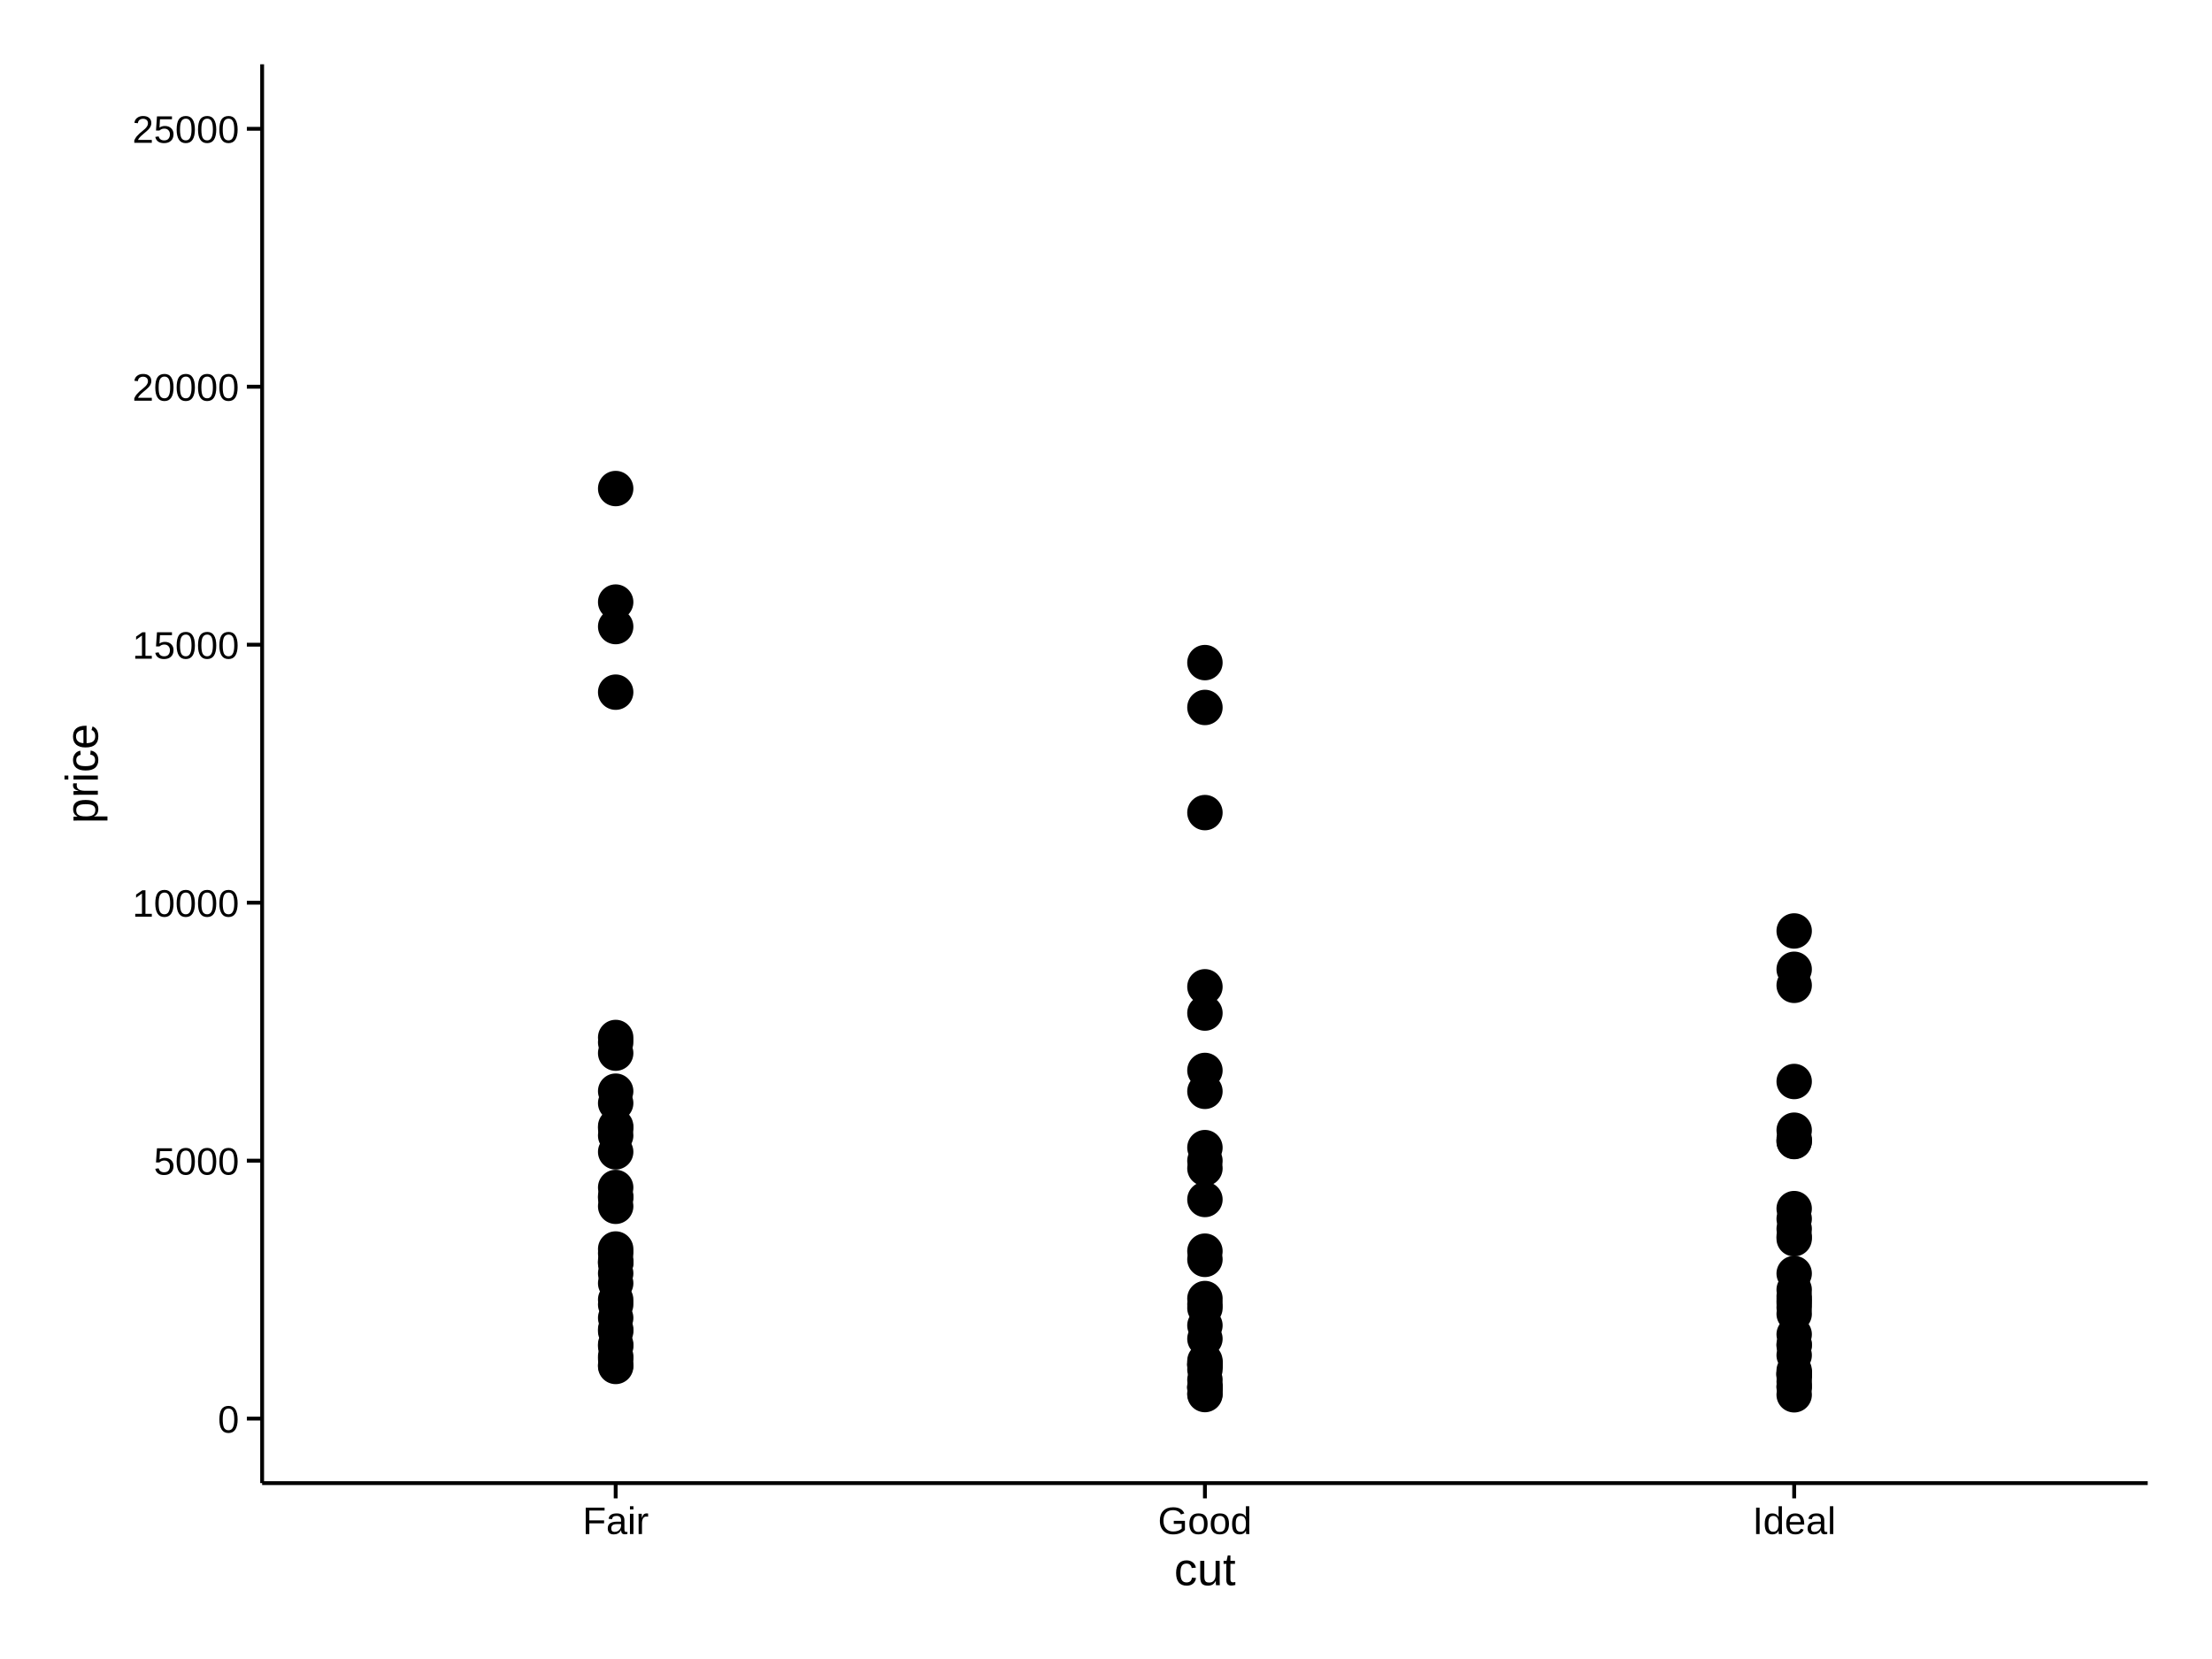
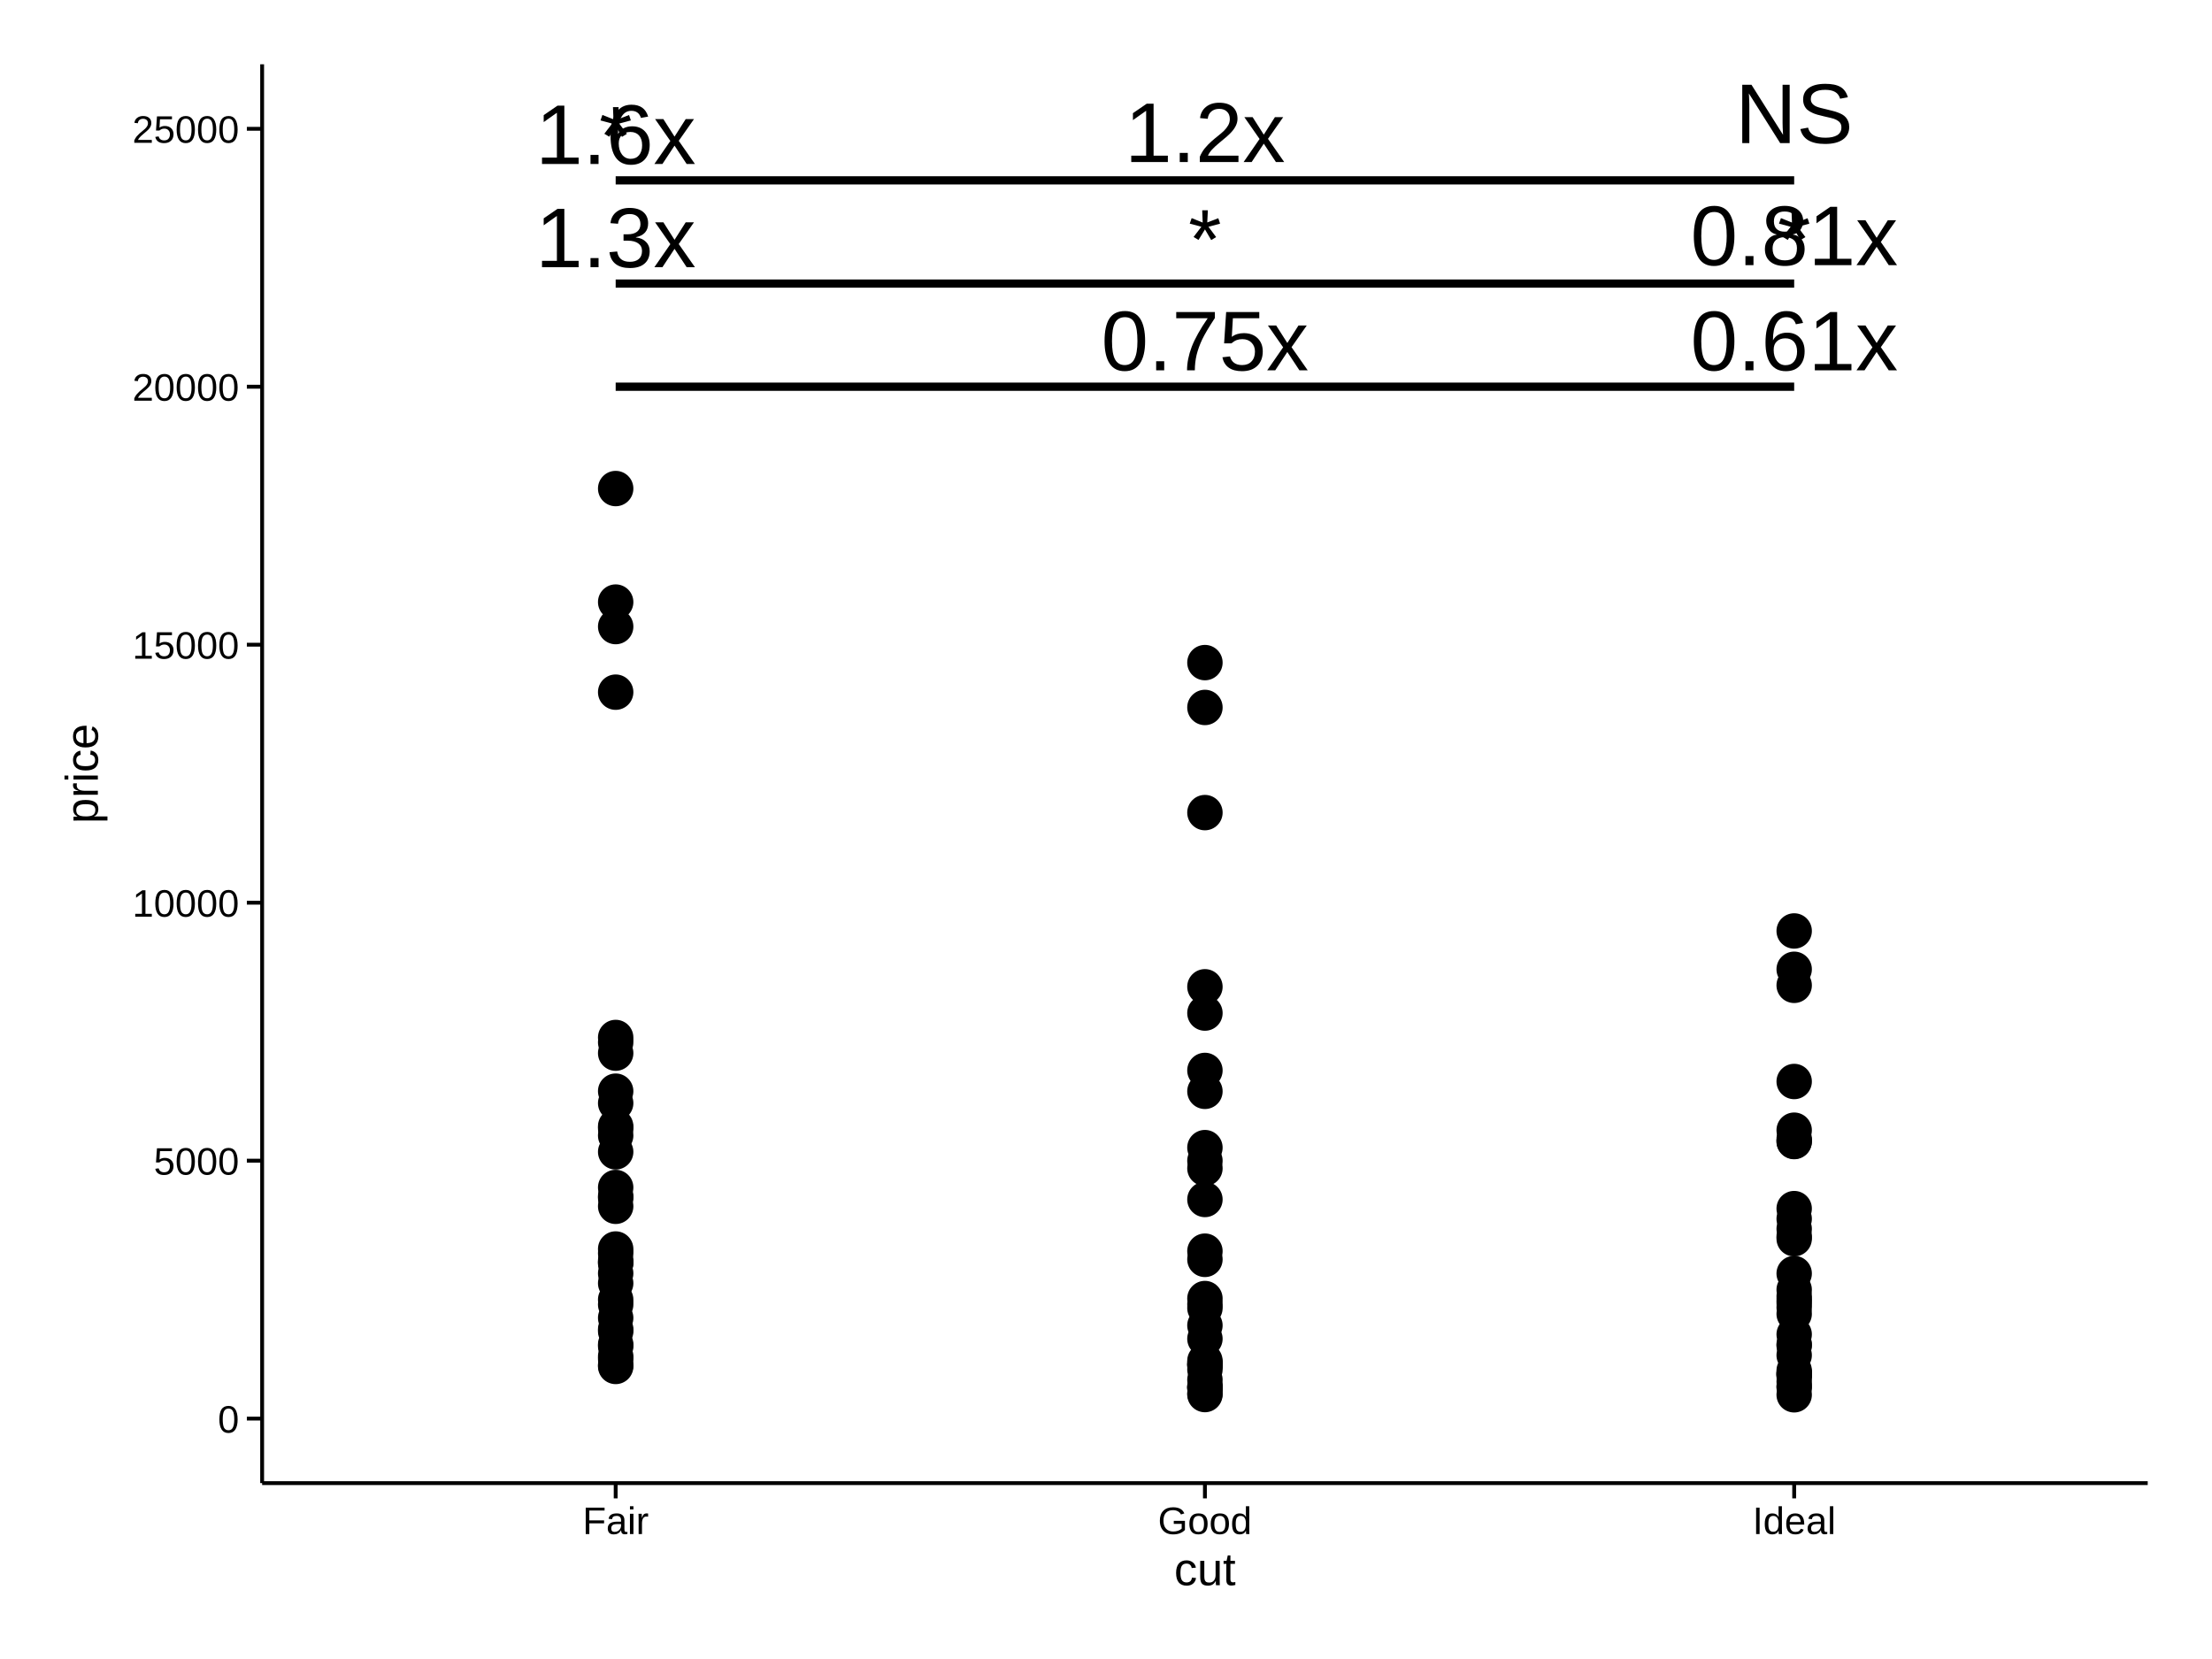
<svg xmlns="http://www.w3.org/2000/svg" class="svglite" width="288.00pt" height="216.00pt" viewBox="0 0 288.00 216.00">
  <defs>
    <style type="text/css">
    .svglite line, .svglite polyline, .svglite polygon, .svglite path, .svglite rect, .svglite circle {
      fill: none;
      stroke: #000000;
      stroke-linecap: round;
      stroke-linejoin: round;
      stroke-miterlimit: 10.00;
    }
    .svglite text {
      white-space: pre;
    }
  </style>
  </defs>
  <rect width="100%" height="100%" style="stroke: none; fill: none;" />
  <defs>
    <clipPath id="cpMC4wMHwyODguMDB8MC4wMHwyMTYuMDA=">
      <rect x="0.00" y="0.00" width="288.00" height="216.00" />
    </clipPath>
  </defs>
  <g clip-path="url(#cpMC4wMHwyODguMDB8MC4wMHwyMTYuMDA=)">
</g>
  <defs>
    <clipPath id="cpMzQuMTN8Mjc5LjYzfDguMzd8MTkzLjEw">
      <rect x="34.13" y="8.37" width="245.50" height="184.73" />
    </clipPath>
  </defs>
  <g clip-path="url(#cpMzQuMTN8Mjc5LjYzfDguMzd8MTkzLjEw)">
    <circle cx="80.16" cy="164.37" r="1.95" style="stroke-width: 0.71; fill: #000000;" />
    <circle cx="156.88" cy="105.80" r="1.95" style="stroke-width: 0.71; fill: #000000;" />
    <circle cx="233.60" cy="171.07" r="1.95" style="stroke-width: 0.71; fill: #000000;" />
    <circle cx="233.60" cy="121.21" r="1.95" style="stroke-width: 0.71; fill: #000000;" />
    <circle cx="233.60" cy="167.92" r="1.95" style="stroke-width: 0.71; fill: #000000;" />
    <circle cx="80.16" cy="90.12" r="1.95" style="stroke-width: 0.71; fill: #000000;" />
    <circle cx="156.88" cy="179.65" r="1.95" style="stroke-width: 0.71; fill: #000000;" />
    <circle cx="156.88" cy="177.79" r="1.95" style="stroke-width: 0.71; fill: #000000;" />
    <circle cx="233.60" cy="147.15" r="1.95" style="stroke-width: 0.71; fill: #000000;" />
    <circle cx="80.16" cy="173.34" r="1.95" style="stroke-width: 0.71; fill: #000000;" />
    <circle cx="156.88" cy="131.90" r="1.95" style="stroke-width: 0.71; fill: #000000;" />
    <circle cx="80.16" cy="163.17" r="1.95" style="stroke-width: 0.71; fill: #000000;" />
    <circle cx="233.60" cy="173.73" r="1.95" style="stroke-width: 0.71; fill: #000000;" />
    <circle cx="233.60" cy="179.25" r="1.95" style="stroke-width: 0.71; fill: #000000;" />
    <circle cx="156.88" cy="180.59" r="1.95" style="stroke-width: 0.71; fill: #000000;" />
    <circle cx="156.88" cy="181.57" r="1.95" style="stroke-width: 0.71; fill: #000000;" />
    <circle cx="233.60" cy="169.66" r="1.95" style="stroke-width: 0.71; fill: #000000;" />
    <circle cx="80.16" cy="177.91" r="1.95" style="stroke-width: 0.71; fill: #000000;" />
    <circle cx="233.60" cy="170.23" r="1.95" style="stroke-width: 0.71; fill: #000000;" />
    <circle cx="80.16" cy="164.48" r="1.95" style="stroke-width: 0.71; fill: #000000;" />
    <circle cx="156.88" cy="177.45" r="1.95" style="stroke-width: 0.71; fill: #000000;" />
    <circle cx="156.88" cy="162.90" r="1.95" style="stroke-width: 0.71; fill: #000000;" />
    <circle cx="80.16" cy="176.93" r="1.95" style="stroke-width: 0.71; fill: #000000;" />
    <circle cx="156.88" cy="156.17" r="1.95" style="stroke-width: 0.71; fill: #000000;" />
    <circle cx="80.16" cy="78.39" r="1.95" style="stroke-width: 0.71; fill: #000000;" />
    <circle cx="233.60" cy="179.89" r="1.95" style="stroke-width: 0.71; fill: #000000;" />
    <circle cx="156.88" cy="151.13" r="1.95" style="stroke-width: 0.71; fill: #000000;" />
    <circle cx="80.16" cy="142.07" r="1.95" style="stroke-width: 0.71; fill: #000000;" />
    <circle cx="233.60" cy="169.25" r="1.95" style="stroke-width: 0.71; fill: #000000;" />
    <circle cx="80.16" cy="175.29" r="1.95" style="stroke-width: 0.71; fill: #000000;" />
    <circle cx="233.60" cy="128.29" r="1.95" style="stroke-width: 0.71; fill: #000000;" />
    <circle cx="80.16" cy="146.64" r="1.95" style="stroke-width: 0.71; fill: #000000;" />
    <circle cx="156.88" cy="149.42" r="1.95" style="stroke-width: 0.71; fill: #000000;" />
    <circle cx="156.88" cy="169.07" r="1.95" style="stroke-width: 0.71; fill: #000000;" />
    <circle cx="233.60" cy="140.81" r="1.95" style="stroke-width: 0.71; fill: #000000;" />
    <circle cx="80.16" cy="143.63" r="1.95" style="stroke-width: 0.71; fill: #000000;" />
    <circle cx="233.60" cy="165.81" r="1.95" style="stroke-width: 0.71; fill: #000000;" />
    <circle cx="233.60" cy="148.29" r="1.95" style="stroke-width: 0.71; fill: #000000;" />
    <circle cx="233.60" cy="178.91" r="1.95" style="stroke-width: 0.71; fill: #000000;" />
    <circle cx="80.16" cy="135.08" r="1.95" style="stroke-width: 0.71; fill: #000000;" />
    <circle cx="233.60" cy="158.69" r="1.95" style="stroke-width: 0.71; fill: #000000;" />
    <circle cx="156.88" cy="180.75" r="1.95" style="stroke-width: 0.71; fill: #000000;" />
    <circle cx="80.16" cy="147.85" r="1.95" style="stroke-width: 0.71; fill: #000000;" />
    <circle cx="156.88" cy="163.97" r="1.95" style="stroke-width: 0.71; fill: #000000;" />
    <circle cx="80.16" cy="169.85" r="1.95" style="stroke-width: 0.71; fill: #000000;" />
    <circle cx="80.16" cy="177.72" r="1.95" style="stroke-width: 0.71; fill: #000000;" />
    <circle cx="233.60" cy="148.63" r="1.95" style="stroke-width: 0.71; fill: #000000;" />
    <circle cx="80.16" cy="135.71" r="1.95" style="stroke-width: 0.71; fill: #000000;" />
    <circle cx="233.60" cy="126.20" r="1.95" style="stroke-width: 0.71; fill: #000000;" />
    <circle cx="156.88" cy="152.12" r="1.95" style="stroke-width: 0.71; fill: #000000;" />
    <circle cx="156.88" cy="139.37" r="1.95" style="stroke-width: 0.71; fill: #000000;" />
    <circle cx="80.16" cy="169.21" r="1.95" style="stroke-width: 0.71; fill: #000000;" />
    <circle cx="156.88" cy="177.64" r="1.95" style="stroke-width: 0.71; fill: #000000;" />
    <circle cx="233.60" cy="178.45" r="1.95" style="stroke-width: 0.71; fill: #000000;" />
    <circle cx="80.16" cy="164.14" r="1.95" style="stroke-width: 0.71; fill: #000000;" />
    <circle cx="156.88" cy="177.18" r="1.95" style="stroke-width: 0.71; fill: #000000;" />
    <circle cx="233.60" cy="178.91" r="1.95" style="stroke-width: 0.71; fill: #000000;" />
    <circle cx="80.16" cy="162.62" r="1.95" style="stroke-width: 0.71; fill: #000000;" />
    <circle cx="80.16" cy="157.06" r="1.95" style="stroke-width: 0.71; fill: #000000;" />
    <circle cx="233.60" cy="180.63" r="1.95" style="stroke-width: 0.71; fill: #000000;" />
    <circle cx="156.88" cy="180.47" r="1.95" style="stroke-width: 0.71; fill: #000000;" />
    <circle cx="156.88" cy="172.57" r="1.95" style="stroke-width: 0.71; fill: #000000;" />
    <circle cx="80.16" cy="146.92" r="1.95" style="stroke-width: 0.71; fill: #000000;" />
    <circle cx="80.16" cy="154.61" r="1.95" style="stroke-width: 0.71; fill: #000000;" />
    <circle cx="80.16" cy="171.59" r="1.95" style="stroke-width: 0.71; fill: #000000;" />
    <circle cx="80.16" cy="165.79" r="1.95" style="stroke-width: 0.71; fill: #000000;" />
    <circle cx="233.60" cy="175.02" r="1.95" style="stroke-width: 0.71; fill: #000000;" />
    <circle cx="80.16" cy="63.61" r="1.95" style="stroke-width: 0.71; fill: #000000;" />
    <circle cx="156.88" cy="181.41" r="1.95" style="stroke-width: 0.71; fill: #000000;" />
    <circle cx="80.16" cy="155.97" r="1.95" style="stroke-width: 0.71; fill: #000000;" />
    <circle cx="233.60" cy="168.78" r="1.95" style="stroke-width: 0.71; fill: #000000;" />
    <circle cx="156.88" cy="177.70" r="1.95" style="stroke-width: 0.71; fill: #000000;" />
    <circle cx="233.60" cy="176.45" r="1.95" style="stroke-width: 0.71; fill: #000000;" />
    <circle cx="156.88" cy="174.31" r="1.95" style="stroke-width: 0.71; fill: #000000;" />
    <circle cx="156.88" cy="169.82" r="1.95" style="stroke-width: 0.71; fill: #000000;" />
    <circle cx="80.16" cy="173.06" r="1.95" style="stroke-width: 0.71; fill: #000000;" />
    <circle cx="80.16" cy="167.08" r="1.95" style="stroke-width: 0.71; fill: #000000;" />
    <circle cx="233.60" cy="160.96" r="1.95" style="stroke-width: 0.71; fill: #000000;" />
    <circle cx="80.16" cy="149.97" r="1.95" style="stroke-width: 0.71; fill: #000000;" />
    <circle cx="233.60" cy="157.36" r="1.95" style="stroke-width: 0.71; fill: #000000;" />
    <circle cx="156.88" cy="178.30" r="1.95" style="stroke-width: 0.71; fill: #000000;" />
    <circle cx="156.88" cy="170.31" r="1.95" style="stroke-width: 0.71; fill: #000000;" />
    <circle cx="233.60" cy="161.28" r="1.95" style="stroke-width: 0.71; fill: #000000;" />
    <circle cx="233.60" cy="175.20" r="1.95" style="stroke-width: 0.71; fill: #000000;" />
    <circle cx="80.16" cy="137.12" r="1.95" style="stroke-width: 0.71; fill: #000000;" />
    <circle cx="233.60" cy="178.72" r="1.95" style="stroke-width: 0.71; fill: #000000;" />
    <circle cx="156.88" cy="180.70" r="1.95" style="stroke-width: 0.71; fill: #000000;" />
    <circle cx="233.60" cy="180.49" r="1.95" style="stroke-width: 0.71; fill: #000000;" />
    <circle cx="80.16" cy="176.59" r="1.95" style="stroke-width: 0.71; fill: #000000;" />
    <circle cx="233.60" cy="160.00" r="1.95" style="stroke-width: 0.71; fill: #000000;" />
    <circle cx="156.88" cy="128.48" r="1.95" style="stroke-width: 0.71; fill: #000000;" />
    <circle cx="156.88" cy="86.27" r="1.95" style="stroke-width: 0.71; fill: #000000;" />
    <circle cx="233.60" cy="148.59" r="1.95" style="stroke-width: 0.71; fill: #000000;" />
    <circle cx="233.60" cy="181.60" r="1.95" style="stroke-width: 0.71; fill: #000000;" />
    <circle cx="80.16" cy="175.03" r="1.95" style="stroke-width: 0.71; fill: #000000;" />
    <circle cx="233.60" cy="178.97" r="1.95" style="stroke-width: 0.71; fill: #000000;" />
    <circle cx="156.88" cy="92.11" r="1.95" style="stroke-width: 0.71; fill: #000000;" />
    <circle cx="80.16" cy="155.74" r="1.95" style="stroke-width: 0.71; fill: #000000;" />
    <circle cx="80.16" cy="81.58" r="1.95" style="stroke-width: 0.71; fill: #000000;" />
    <circle cx="156.88" cy="142.09" r="1.95" style="stroke-width: 0.71; fill: #000000;" />
+     <line x1="80.16" y1="50.35" x2="233.60" y2="50.35" style="stroke-width: 1.07; stroke-linecap: butt;" />
+     <text x="156.88" y="34.98" text-anchor="middle" style="font-size: 11.04px; font-family: &quot;Liberation Sans&quot;;" textLength="5.52px" lengthAdjust="spacingAndGlyphs">*</text>
+     <text x="156.88" y="48.22" text-anchor="middle" style="font-size: 11.04px; font-family: &quot;Liberation Sans&quot;;" textLength="31.10px" lengthAdjust="spacingAndGlyphs">0.75x</text>
+     <text x="233.60" y="34.98" text-anchor="middle" style="font-size: 11.04px; font-family: &quot;Liberation Sans&quot;;" textLength="5.52px" lengthAdjust="spacingAndGlyphs">*</text>
+     <text x="233.60" y="48.22" text-anchor="middle" style="font-size: 11.04px; font-family: &quot;Liberation Sans&quot;;" textLength="31.10px" lengthAdjust="spacingAndGlyphs">0.61x</text>
+     <line x1="80.16" y1="36.92" x2="233.60" y2="36.92" style="stroke-width: 1.07; stroke-linecap: butt;" />
+     <text x="80.16" y="21.54" text-anchor="middle" style="font-size: 11.04px; font-family: &quot;Liberation Sans&quot;;" textLength="5.52px" lengthAdjust="spacingAndGlyphs">*</text>
+     <text x="80.16" y="34.79" text-anchor="middle" style="font-size: 11.04px; font-family: &quot;Liberation Sans&quot;;" textLength="24.08px" lengthAdjust="spacingAndGlyphs">1.3x</text>
+     <text x="233.60" y="18.63" text-anchor="middle" style="font-size: 11.04px; font-family: &quot;Liberation Sans&quot;;" textLength="15.25px" lengthAdjust="spacingAndGlyphs">NS</text>
+     <text x="233.60" y="34.52" text-anchor="middle" style="font-size: 11.04px; font-family: &quot;Liberation Sans&quot;;" textLength="31.10px" lengthAdjust="spacingAndGlyphs">0.81x</text>
+     <line x1="80.16" y1="23.48" x2="233.60" y2="23.48" style="stroke-width: 1.07; stroke-linecap: butt;" />
+     <text x="80.16" y="8.11" text-anchor="middle" style="font-size: 11.04px; font-family: &quot;Liberation Sans&quot;;" textLength="5.52px" lengthAdjust="spacingAndGlyphs">*</text>
+     <text x="80.16" y="21.35" text-anchor="middle" style="font-size: 11.04px; font-family: &quot;Liberation Sans&quot;;" textLength="24.08px" lengthAdjust="spacingAndGlyphs">1.6x</text>
+     <text x="156.88" y="5.19" text-anchor="middle" style="font-size: 11.04px; font-family: &quot;Liberation Sans&quot;;" textLength="15.25px" lengthAdjust="spacingAndGlyphs">NS</text>
+     <text x="156.88" y="21.09" text-anchor="middle" style="font-size: 11.04px; font-family: &quot;Liberation Sans&quot;;" textLength="24.08px" lengthAdjust="spacingAndGlyphs">1.2x</text>
  </g>
  <g clip-path="url(#cpMC4wMHwyODguMDB8MC4wMHwyMTYuMDA=)">
    <polyline points="34.13,193.10 34.13,8.37 " style="stroke-width: 0.50; stroke-linecap: butt;" />
    <text x="31.14" y="186.53" text-anchor="end" style="font-size: 5.00px; font-family: &quot;Liberation Sans&quot;;" textLength="3.18px" lengthAdjust="spacingAndGlyphs">0</text>
    <text x="31.14" y="152.94" text-anchor="end" style="font-size: 5.00px; font-family: &quot;Liberation Sans&quot;;" textLength="12.73px" lengthAdjust="spacingAndGlyphs">5000</text>
    <text x="31.14" y="119.35" text-anchor="end" style="font-size: 5.00px; font-family: &quot;Liberation Sans&quot;;" textLength="15.91px" lengthAdjust="spacingAndGlyphs">10000</text>
    <text x="31.14" y="85.76" text-anchor="end" style="font-size: 5.00px; font-family: &quot;Liberation Sans&quot;;" textLength="15.91px" lengthAdjust="spacingAndGlyphs">15000</text>
    <text x="31.14" y="52.17" text-anchor="end" style="font-size: 5.00px; font-family: &quot;Liberation Sans&quot;;" textLength="15.91px" lengthAdjust="spacingAndGlyphs">20000</text>
    <text x="31.14" y="18.59" text-anchor="end" style="font-size: 5.00px; font-family: &quot;Liberation Sans&quot;;" textLength="15.91px" lengthAdjust="spacingAndGlyphs">25000</text>
    <polyline points="32.14,184.70 34.13,184.70 " style="stroke-width: 0.50; stroke-linecap: butt;" />
    <polyline points="32.14,151.12 34.13,151.12 " style="stroke-width: 0.50; stroke-linecap: butt;" />
    <polyline points="32.14,117.53 34.13,117.53 " style="stroke-width: 0.50; stroke-linecap: butt;" />
    <polyline points="32.14,83.94 34.13,83.94 " style="stroke-width: 0.50; stroke-linecap: butt;" />
    <polyline points="32.14,50.35 34.13,50.35 " style="stroke-width: 0.50; stroke-linecap: butt;" />
    <polyline points="32.14,16.77 34.13,16.77 " style="stroke-width: 0.50; stroke-linecap: butt;" />
    <polyline points="34.13,193.10 279.63,193.10 " style="stroke-width: 0.50; stroke-linecap: butt;" />
    <polyline points="80.16,195.09 80.16,193.10 " style="stroke-width: 0.50; stroke-linecap: butt;" />
    <polyline points="156.88,195.09 156.88,193.10 " style="stroke-width: 0.50; stroke-linecap: butt;" />
    <polyline points="233.60,195.09 233.60,193.10 " style="stroke-width: 0.50; stroke-linecap: butt;" />
    <text x="80.16" y="199.73" text-anchor="middle" style="font-size: 5.00px; font-family: &quot;Liberation Sans&quot;;" textLength="8.91px" lengthAdjust="spacingAndGlyphs">Fair</text>
    <text x="156.88" y="199.73" text-anchor="middle" style="font-size: 5.00px; font-family: &quot;Liberation Sans&quot;;" textLength="13.17px" lengthAdjust="spacingAndGlyphs">Good</text>
    <text x="233.60" y="199.73" text-anchor="middle" style="font-size: 5.00px; font-family: &quot;Liberation Sans&quot;;" textLength="12.18px" lengthAdjust="spacingAndGlyphs">Ideal</text>
    <text x="156.88" y="206.39" text-anchor="middle" style="font-size: 6.00px; font-family: &quot;Liberation Sans&quot;;" textLength="9.45px" lengthAdjust="spacingAndGlyphs">cut</text>
    <text transform="translate(12.74,100.73) rotate(-90)" text-anchor="middle" style="font-size: 6.00px; font-family: &quot;Liberation Sans&quot;;" textLength="14.92px" lengthAdjust="spacingAndGlyphs">price</text>
  </g>
</svg>
